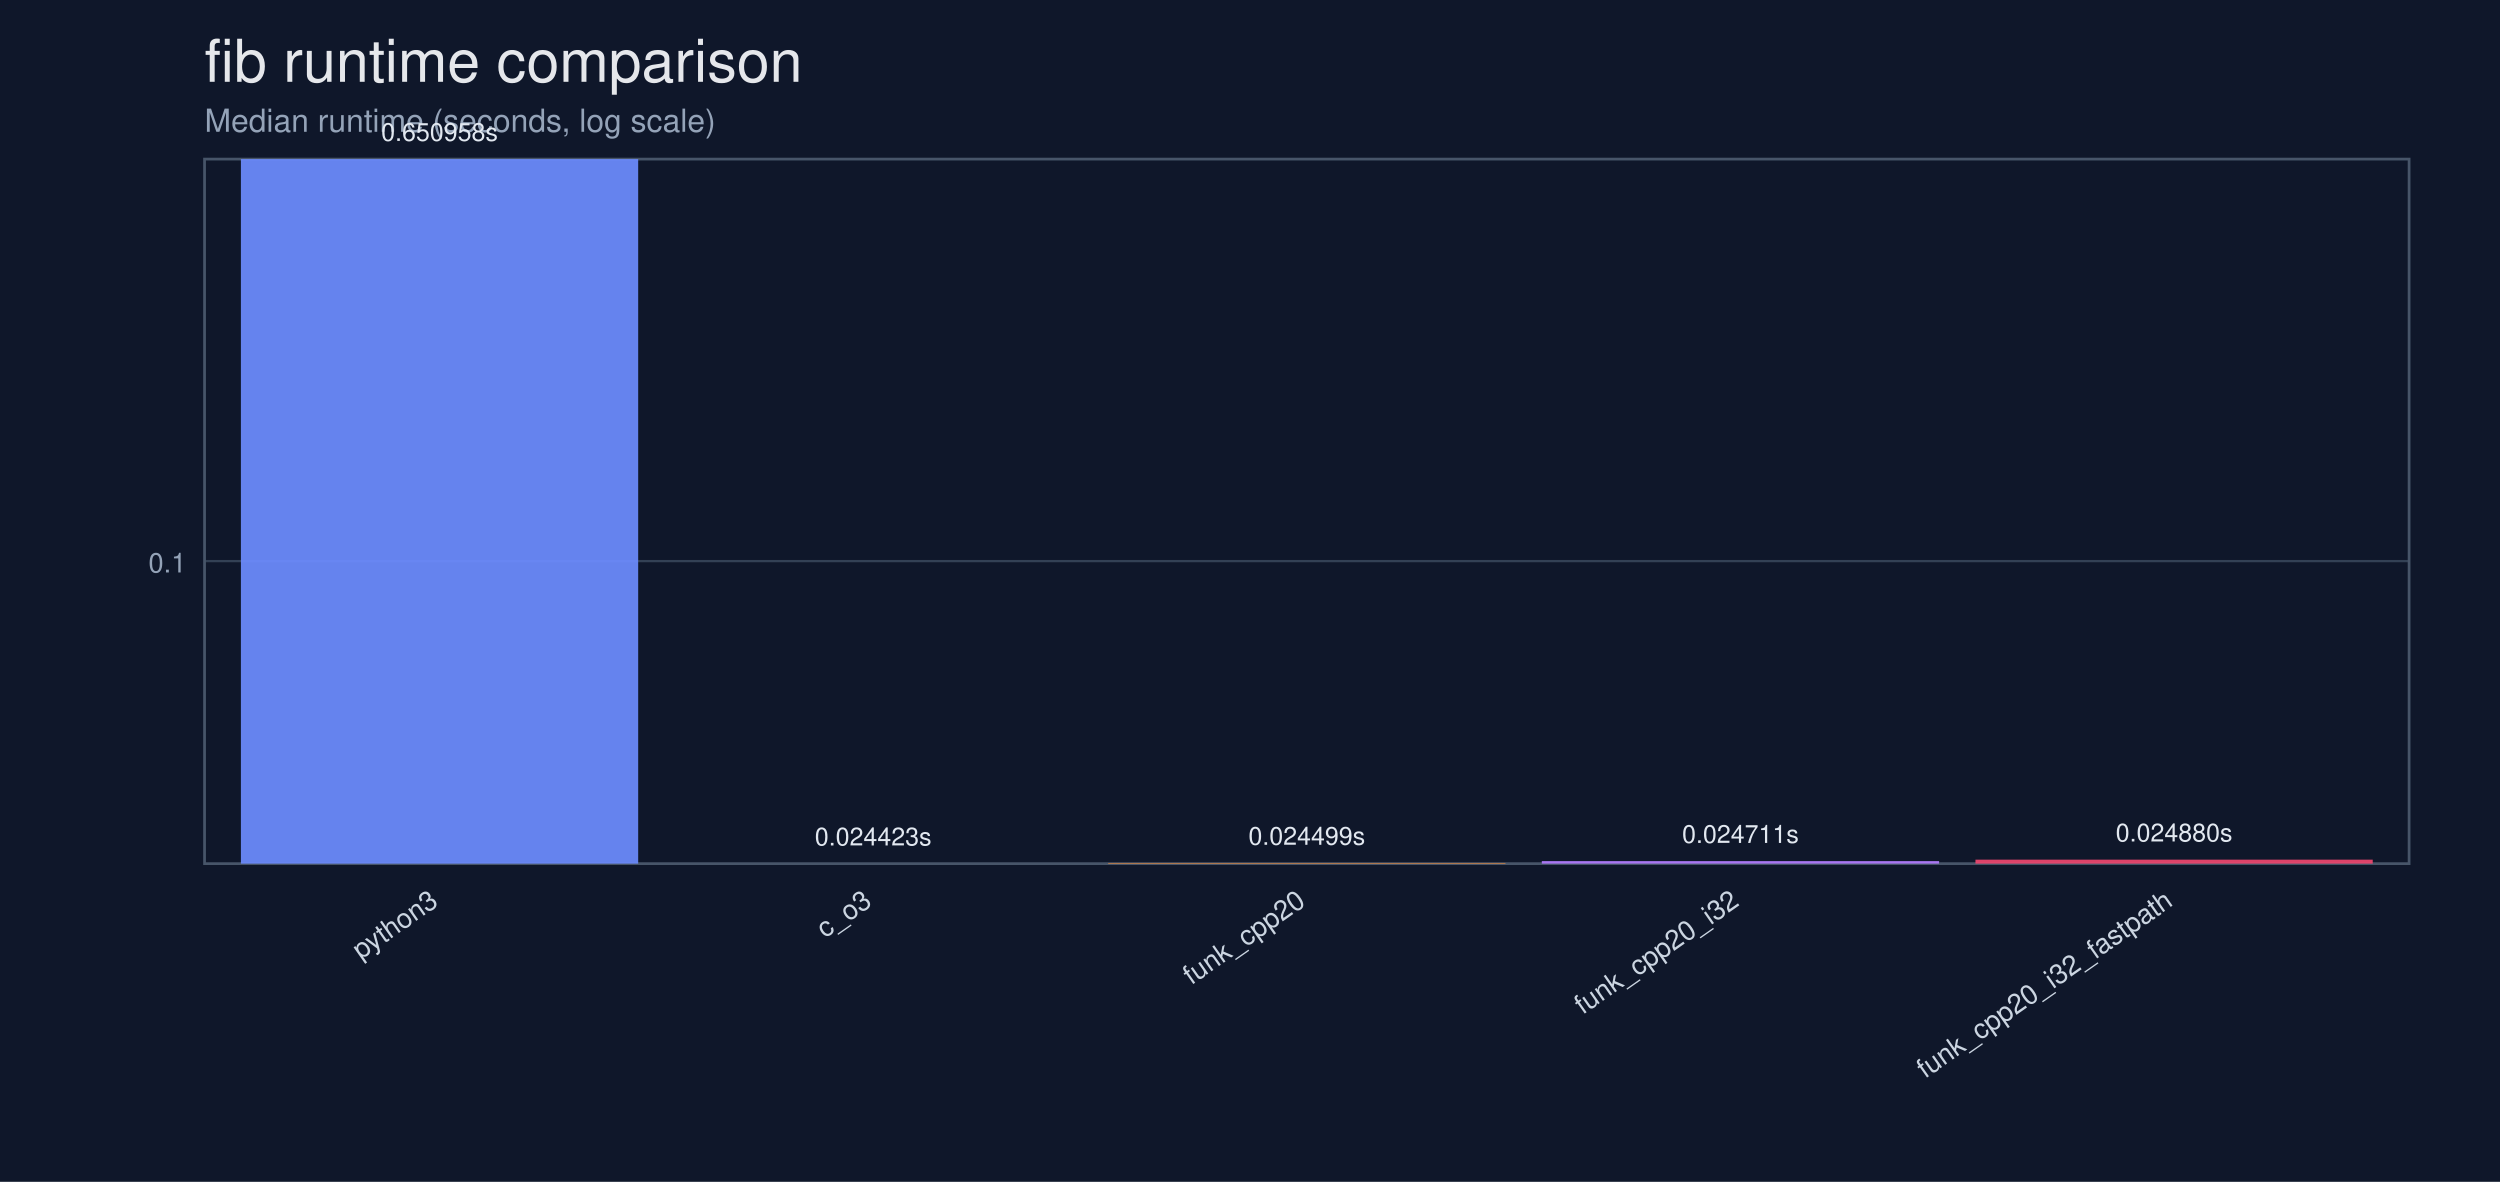
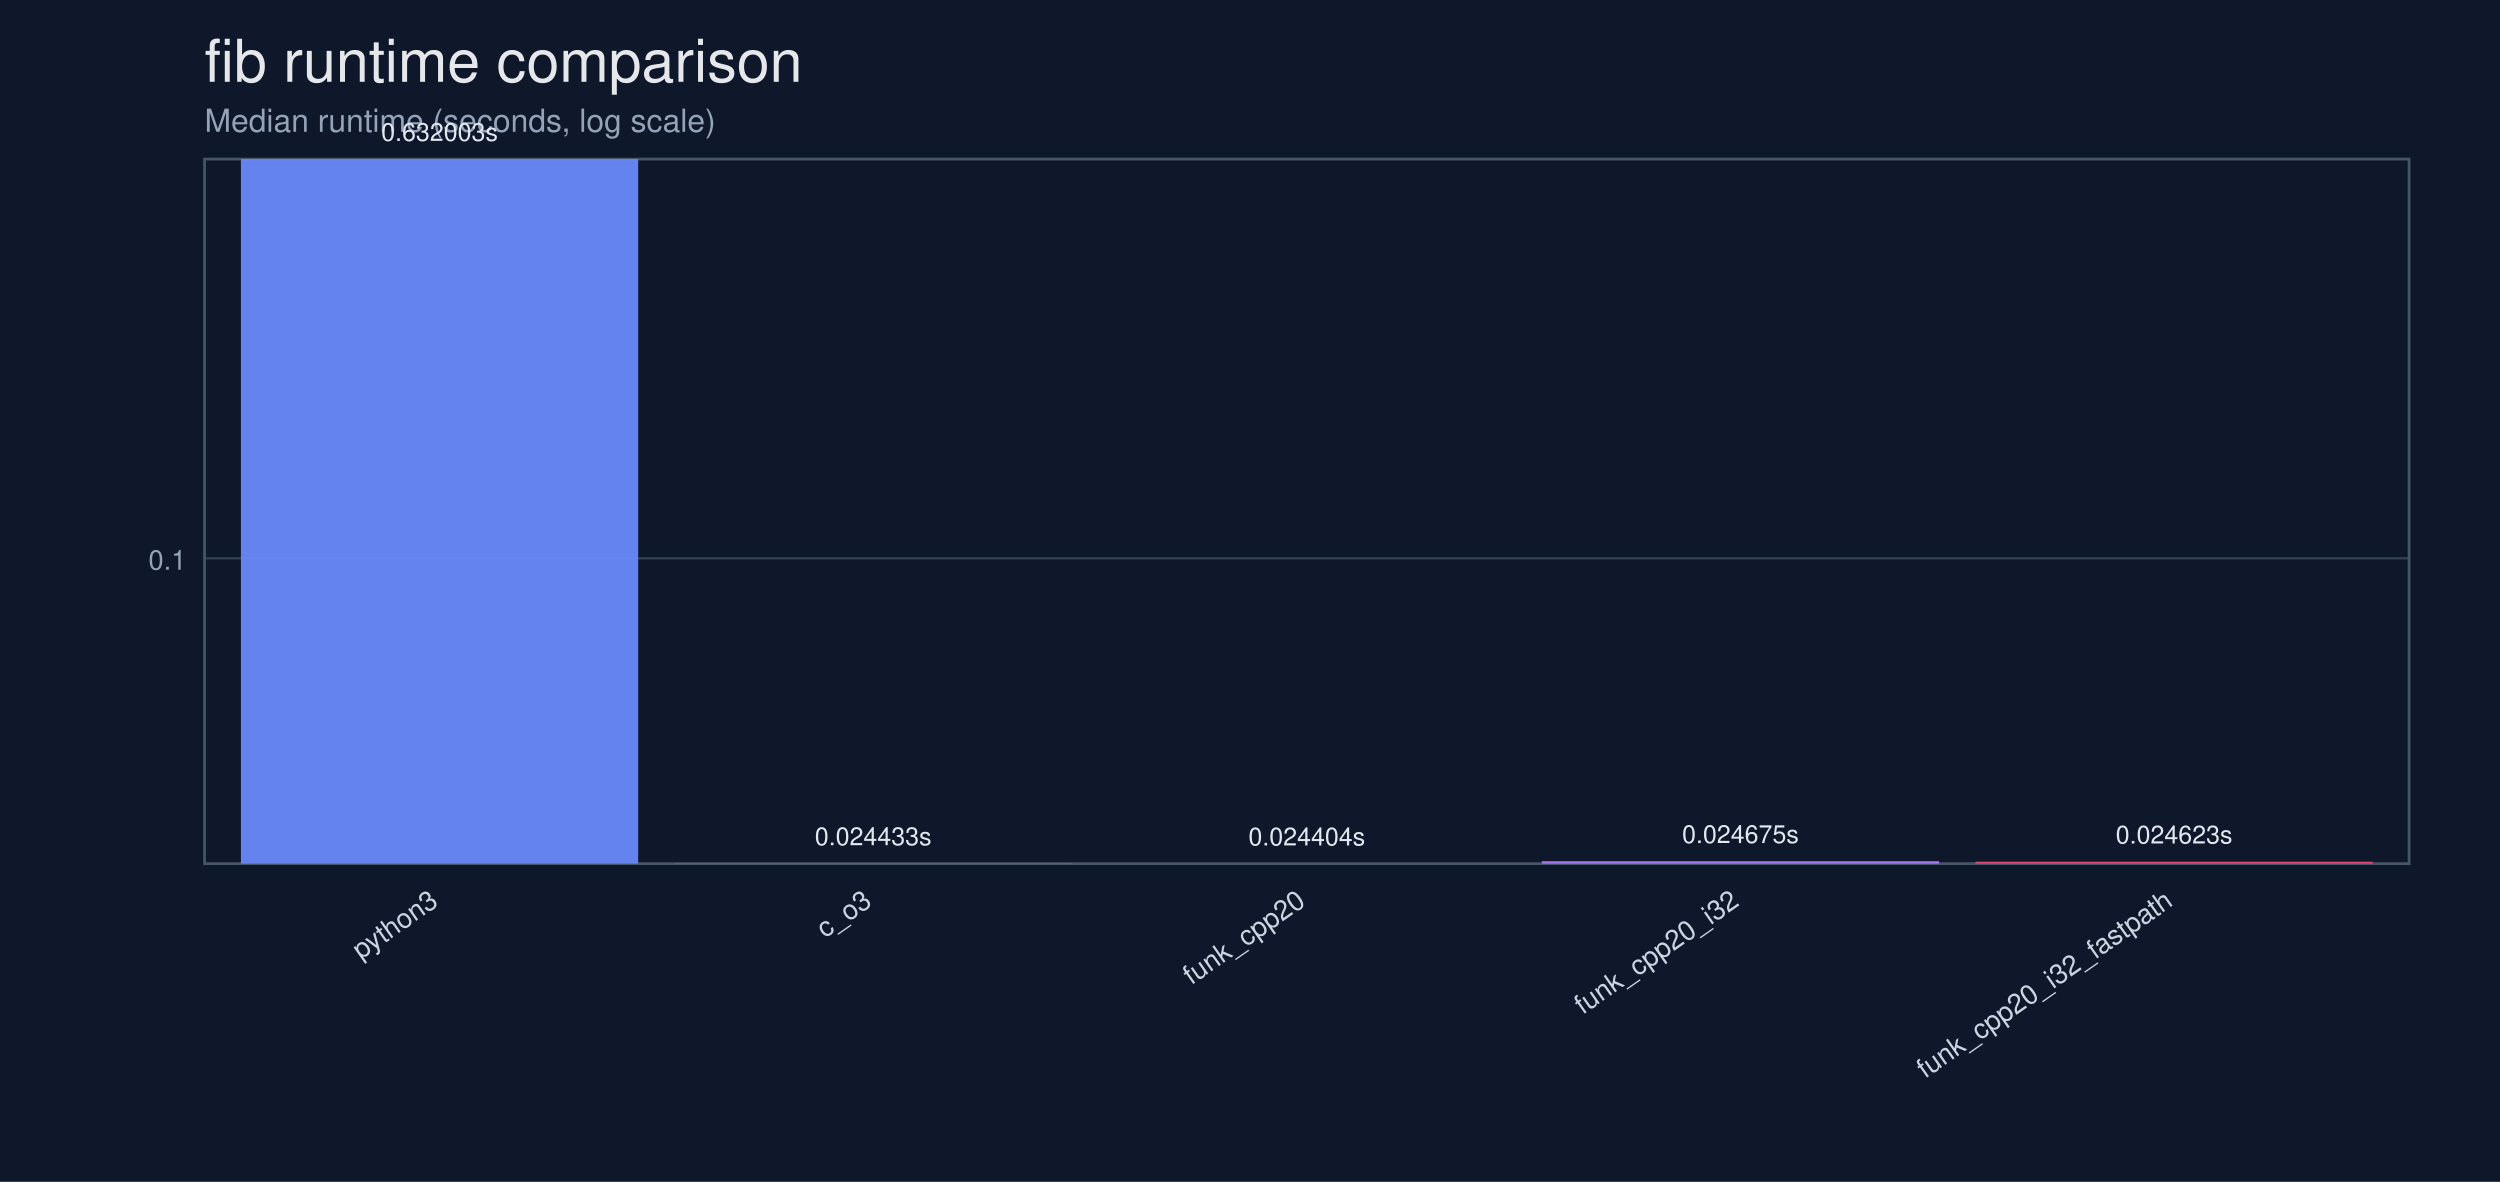
<svg xmlns="http://www.w3.org/2000/svg" width="1100" height="520" viewBox="0 0 1100 520">
  <rect width="100%" height="100%" fill="#0f172a" />
  <text x="90" y="36" fill="#e5e7eb" font-size="26" font-family="Helvetica, Arial">fib runtime comparison</text>
  <text x="90" y="58" fill="#94a3b8" font-size="14" font-family="Helvetica, Arial">Median runtime (seconds, log scale)</text>
-   <line x1="90" y1="246.89" x2="1060" y2="246.89" stroke="#334155" stroke-width="1" />
-   <text x="82" y="251.89" text-anchor="end" fill="#94a3b8" font-size="12" font-family="Helvetica, Arial">0.1</text>
+   <line x1="90" y1="245.64" x2="1060" y2="245.64" stroke="#334155" stroke-width="1" />
+   <text x="82" y="250.64" text-anchor="end" fill="#94a3b8" font-size="12" font-family="Helvetica, Arial">0.1</text>
  <rect x="90" y="70" width="970" height="310" fill="none" stroke="#475569" stroke-width="1.2" />
  <rect x="106.00" y="70.00" width="174.80" height="310.00" fill="#6c8cff" opacity="0.92" />
-   <text x="193.40" y="62.00" text-anchor="middle" fill="#e2e8f0" font-size="11" font-family="Helvetica, Arial">0.650958s</text>
+   <text x="193.40" y="62.00" text-anchor="middle" fill="#e2e8f0" font-size="11" font-family="Helvetica, Arial">0.632003s</text>
  <text x="193.40" y="398.00" text-anchor="end" transform="rotate(-35 193.40,398.00)" fill="#cbd5e1" font-size="12" font-family="Helvetica, Arial">python3</text>
-   <rect x="296.80" y="380.00" width="174.80" height="0.00" fill="#46b3a9" opacity="0.92" />
-   <text x="384.20" y="372.00" text-anchor="middle" fill="#e2e8f0" font-size="11" font-family="Helvetica, Arial">0.024423s</text>
+   <rect x="296.80" y="379.89" width="174.80" height="0.11" fill="#46b3a9" opacity="0.92" />
+   <text x="384.20" y="371.89" text-anchor="middle" fill="#e2e8f0" font-size="11" font-family="Helvetica, Arial">0.024433s</text>
  <text x="384.20" y="398.00" text-anchor="end" transform="rotate(-35 384.20,398.00)" fill="#cbd5e1" font-size="12" font-family="Helvetica, Arial">c_o3</text>
-   <rect x="487.60" y="379.71" width="174.80" height="0.29" fill="#f28f3b" opacity="0.92" />
-   <text x="575.00" y="371.71" text-anchor="middle" fill="#e2e8f0" font-size="11" font-family="Helvetica, Arial">0.024499s</text>
+   <rect x="487.60" y="380.00" width="174.80" height="0.00" fill="#f28f3b" opacity="0.92" />
+   <text x="575.00" y="372.00" text-anchor="middle" fill="#e2e8f0" font-size="11" font-family="Helvetica, Arial">0.024404s</text>
  <text x="575.00" y="398.00" text-anchor="end" transform="rotate(-35 575.00,398.00)" fill="#cbd5e1" font-size="12" font-family="Helvetica, Arial">funk_cpp20</text>
-   <rect x="678.40" y="378.89" width="174.80" height="1.11" fill="#b27cff" opacity="0.92" />
-   <text x="765.80" y="370.89" text-anchor="middle" fill="#e2e8f0" font-size="11" font-family="Helvetica, Arial">0.024711s</text>
+   <rect x="678.40" y="378.95" width="174.80" height="1.05" fill="#b27cff" opacity="0.92" />
+   <text x="765.80" y="370.95" text-anchor="middle" fill="#e2e8f0" font-size="11" font-family="Helvetica, Arial">0.024675s</text>
  <text x="765.80" y="398.00" text-anchor="end" transform="rotate(-35 765.80,398.00)" fill="#cbd5e1" font-size="12" font-family="Helvetica, Arial">funk_cpp20_i32</text>
-   <rect x="869.20" y="378.25" width="174.80" height="1.75" fill="#ef476f" opacity="0.92" />
-   <text x="956.60" y="370.25" text-anchor="middle" fill="#e2e8f0" font-size="11" font-family="Helvetica, Arial">0.024880s</text>
+   <rect x="869.20" y="379.15" width="174.80" height="0.85" fill="#ef476f" opacity="0.92" />
+   <text x="956.60" y="371.15" text-anchor="middle" fill="#e2e8f0" font-size="11" font-family="Helvetica, Arial">0.024623s</text>
  <text x="956.60" y="398.00" text-anchor="end" transform="rotate(-35 956.60,398.00)" fill="#cbd5e1" font-size="12" font-family="Helvetica, Arial">funk_cpp20_i32_fastpath</text>
</svg>
